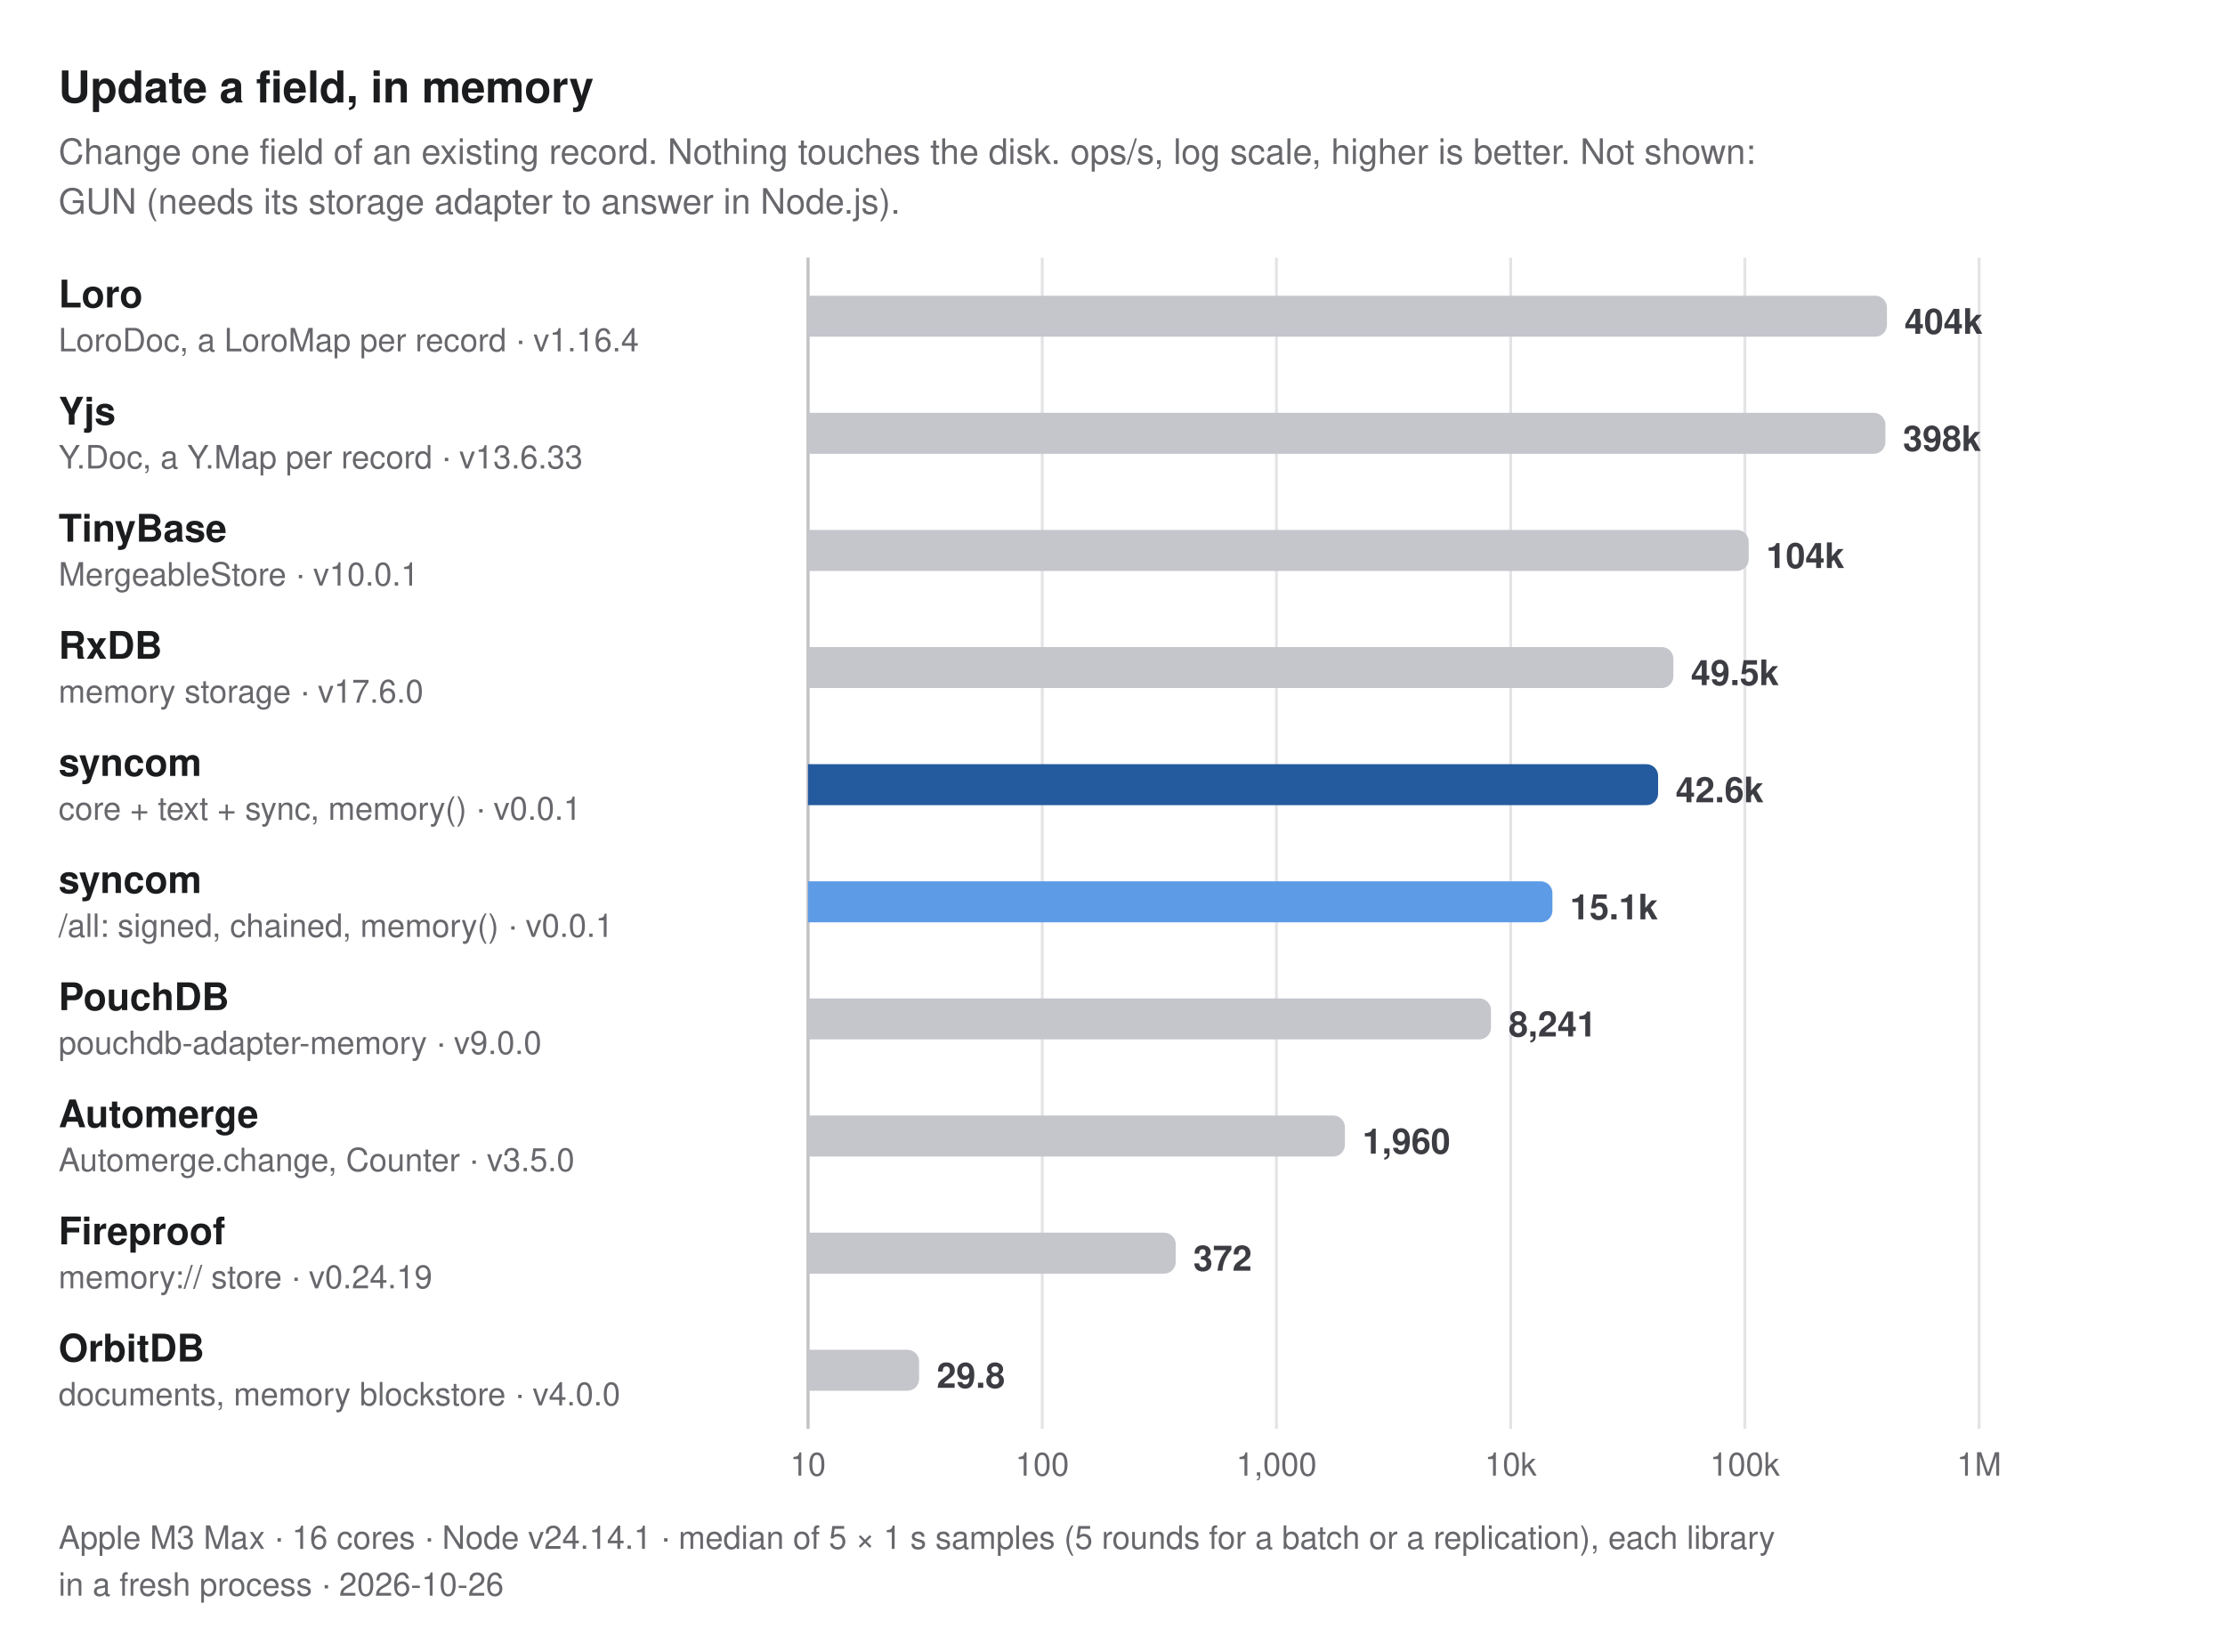
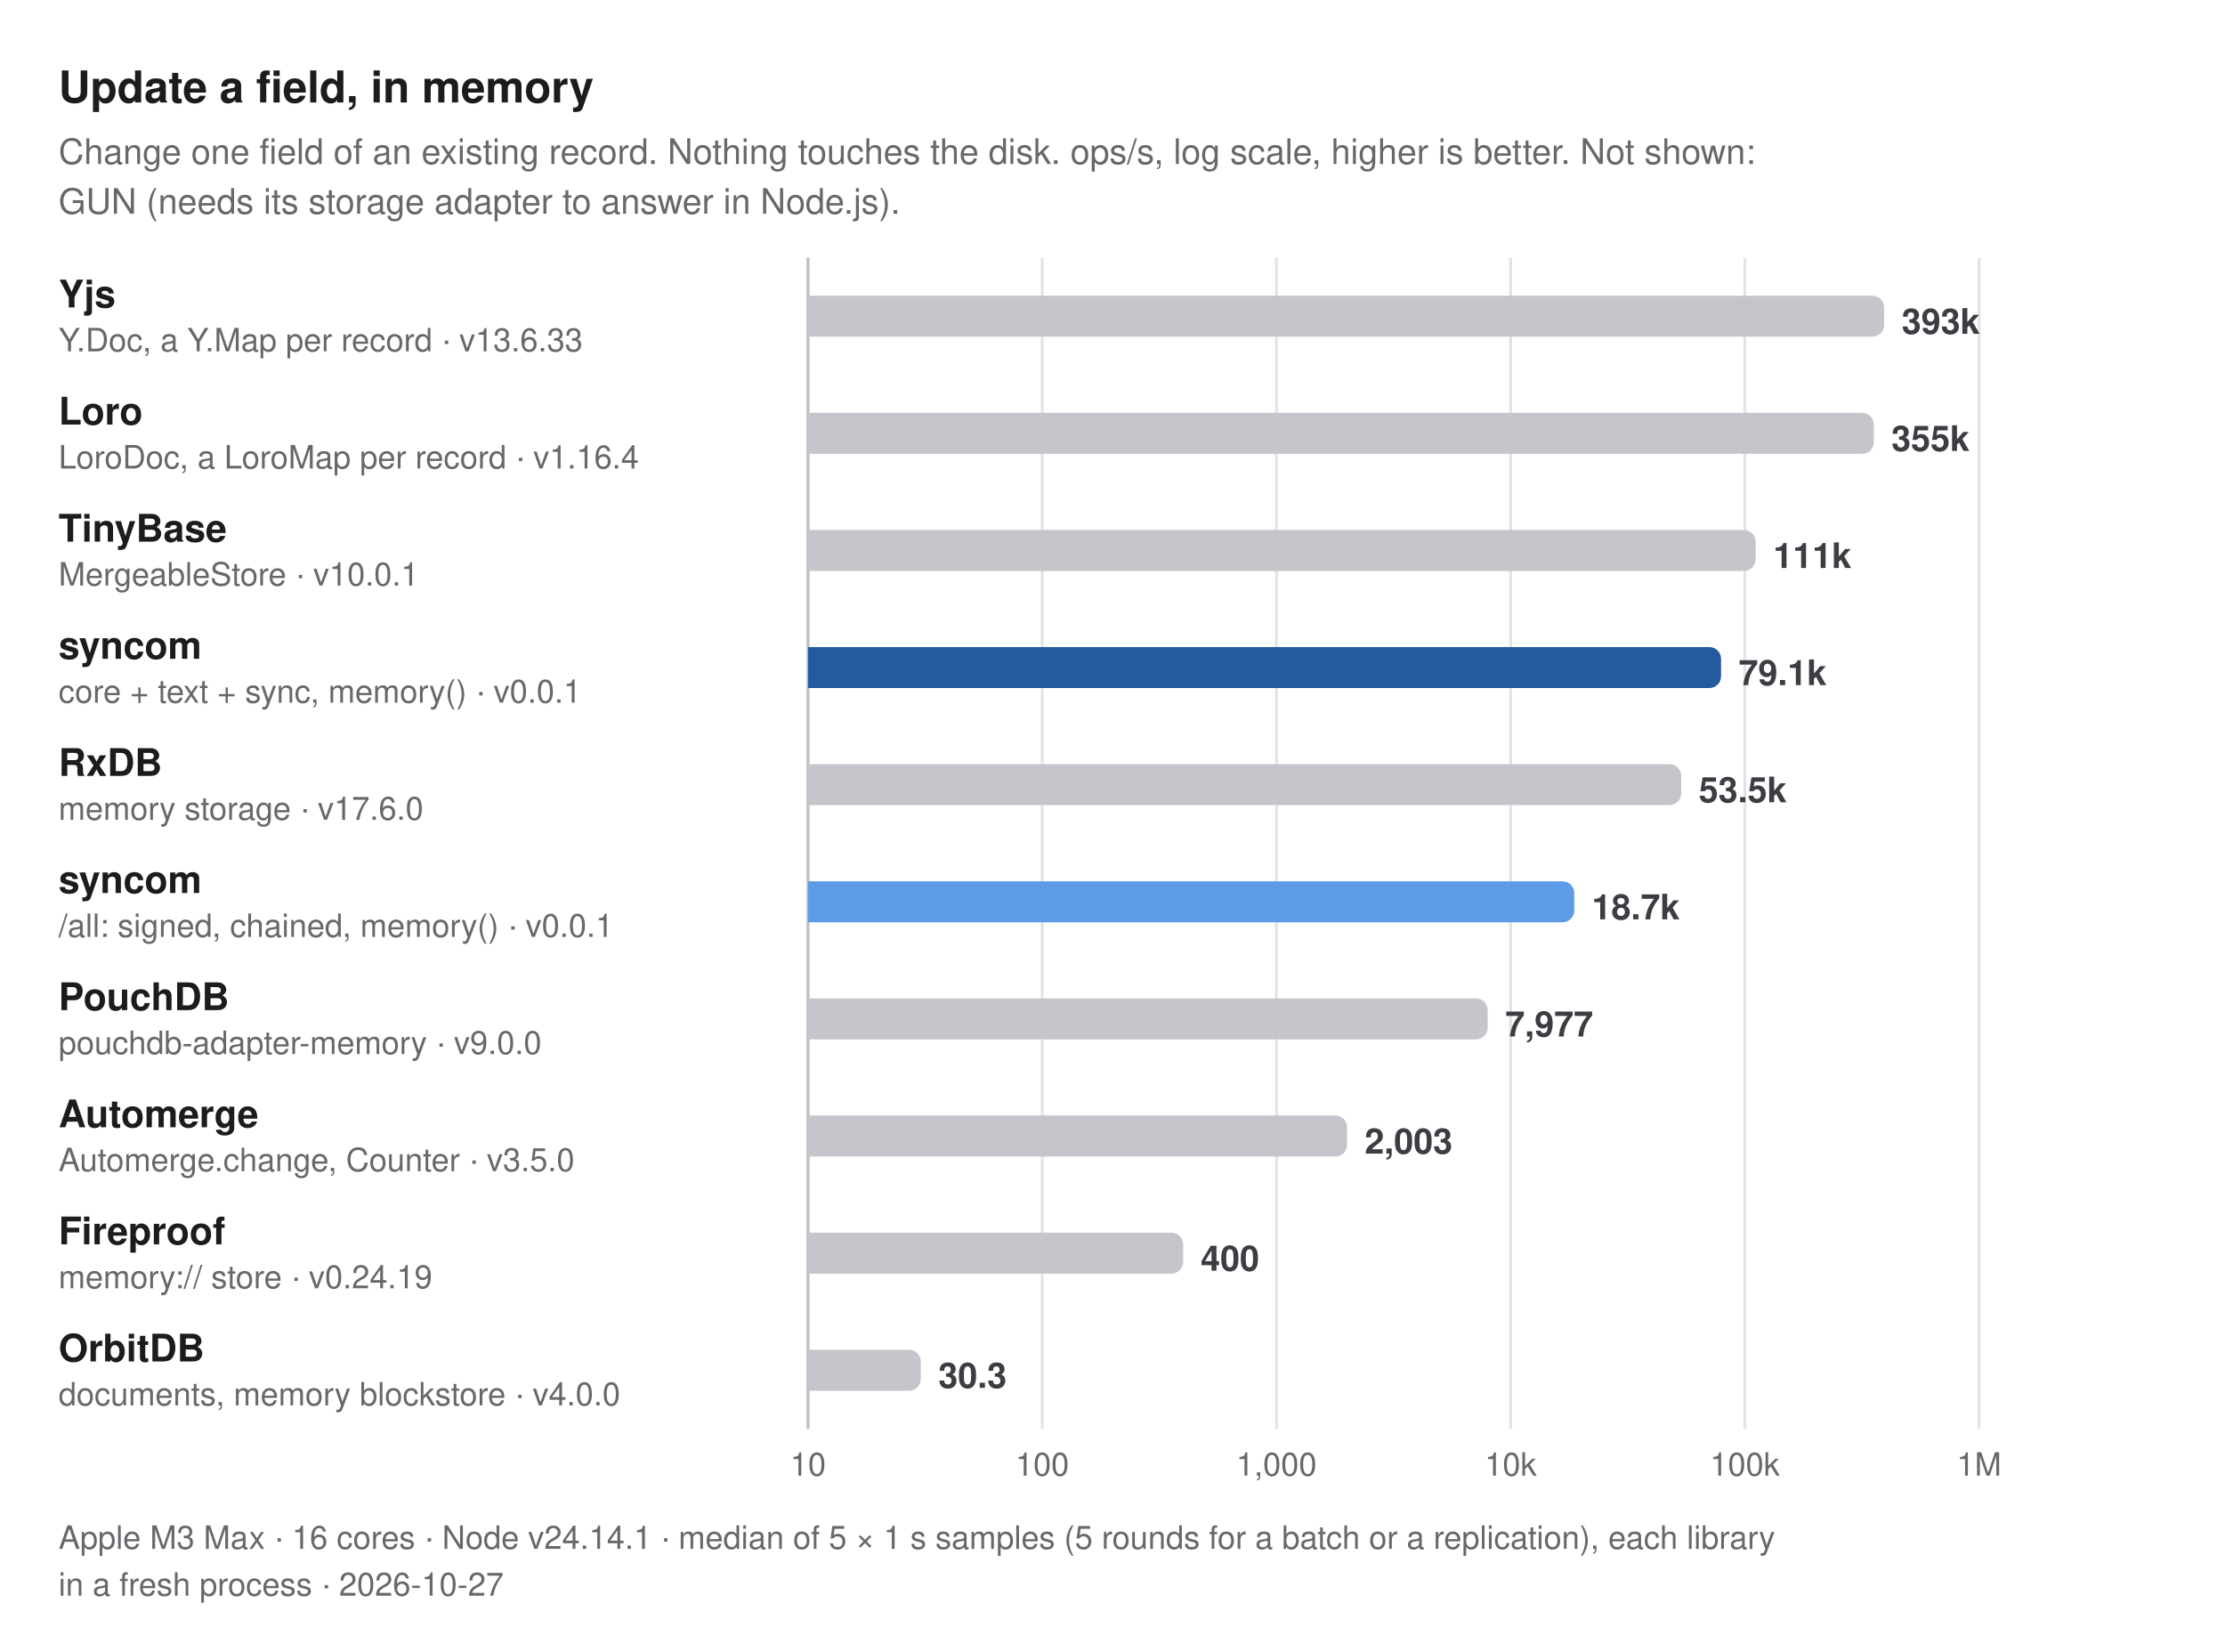
<svg xmlns="http://www.w3.org/2000/svg" width="760" height="564" viewBox="0 0 760 564" role="img" aria-label="Update a field, in memory. Change one field of an existing record. Nothing touches the disk. ops/s, log scale, higher is better. Not shown: GUN (needs its storage adapter to answer in Node.js).">
  <style>
  text { font-family: -apple-system, BlinkMacSystemFont, "Segoe UI", Helvetica, Arial, sans-serif; }
  .title { font-size: 15px; font-weight: 700; fill: #1b1c1e; }
  .subtitle, .caption { font-size: 12px; fill: #67676c; }
  .caption { font-size: 11px; }
  .group { font-size: 11px; font-weight: 600; letter-spacing: 0.06em; fill: #67676c; }
  .label { font-size: 13px; font-weight: 600; fill: #1b1c1e; }
  .label.primary, .label.secondary { font-weight: 700; }
  .sublabel { font-size: 11px; fill: #67676c; }
  .value { font-size: 12px; font-weight: 600; fill: #3c3c43; font-variant-numeric: tabular-nums; }
  .value.small { font-size: 10px; }
  .legend { font-size: 11px; fill: #3c3c43; }
  .tick { font-size: 11px; fill: #67676c; font-variant-numeric: tabular-nums; }
  .grid { stroke: #e4e4e7; stroke-width: 1; }
  .axis { stroke: #c2c2c4; stroke-width: 1; }
  .ref { stroke: #67676c; stroke-width: 1; stroke-dasharray: 3 3; }
  .bar { fill: #c4c6cc; }
  .bar.primary { fill: #245a9e; }
  .bar.secondary { fill: #5e9be6; }
  @media (prefers-color-scheme: dark) {
    .title, .label { fill: #dfdfd6; }
    .subtitle, .caption, .group, .sublabel, .tick { fill: #98989f; }
    .value, .legend { fill: #c2c2c4; }
    .grid { stroke: #2e2e32; }
    .axis { stroke: #48484c; }
    .ref { stroke: #98989f; }
    .bar { fill: #46474e; }
    .bar.primary { fill: #8dbcf2; }
    .bar.secondary { fill: #3d7bd0; }
  }
</style>
  <text class="title" x="20" y="35">Update a field, in memory</text>
  <text class="subtitle" x="20" y="56">Change one field of an existing record. Nothing touches the disk. ops/s, log scale, higher is better. Not shown:</text>
  <text class="subtitle" x="20" y="73">GUN (needs its storage adapter to answer in Node.js).</text>
  <line class="grid" x1="276" y1="88" x2="276" y2="488" />
  <text class="tick" x="276" y="504" text-anchor="middle">10</text>
  <line class="grid" x1="356" y1="88" x2="356" y2="488" />
  <text class="tick" x="356" y="504" text-anchor="middle">100</text>
  <line class="grid" x1="436" y1="88" x2="436" y2="488" />
  <text class="tick" x="436" y="504" text-anchor="middle">1,000</text>
  <line class="grid" x1="516" y1="88" x2="516" y2="488" />
  <text class="tick" x="516" y="504" text-anchor="middle">10k</text>
  <line class="grid" x1="596" y1="88" x2="596" y2="488" />
  <text class="tick" x="596" y="504" text-anchor="middle">100k</text>
  <line class="grid" x1="676" y1="88" x2="676" y2="488" />
  <text class="tick" x="676" y="504" text-anchor="middle">1M</text>
  <line class="axis" x1="276" y1="88" x2="276" y2="488" />
  <g>
-     <text class="label" x="20" y="105">Loro</text>
-     <text class="sublabel" x="20" y="120">LoroDoc, a LoroMap per record · v1.16.4</text>
-     <path class="bar" d="M276,101H640.527A4,4 0 0 1 644.527,105V111A4,4 0 0 1 640.527,115H276Z" />
-     <text class="value" x="650.527" y="114">404k</text>
+     <text class="label" x="20" y="105">Yjs</text>
+     <text class="sublabel" x="20" y="120">Y.Doc, a Y.Map per record · v13.6.33</text>
+     <path class="bar" d="M276,101H639.575A4,4 0 0 1 643.575,105V111A4,4 0 0 1 639.575,115H276Z" />
+     <text class="value" x="649.575" y="114">393k</text>
  </g>
  <g>
-     <text class="label" x="20" y="145">Yjs</text>
-     <text class="sublabel" x="20" y="160">Y.Doc, a Y.Map per record · v13.6.33</text>
-     <path class="bar" d="M276,141H639.999A4,4 0 0 1 643.999,145V151A4,4 0 0 1 639.999,155H276Z" />
-     <text class="value" x="649.999" y="154">398k</text>
+     <text class="label" x="20" y="145">Loro</text>
+     <text class="sublabel" x="20" y="160">LoroDoc, a LoroMap per record · v1.16.4</text>
+     <path class="bar" d="M276,141H636.051A4,4 0 0 1 640.051,145V151A4,4 0 0 1 636.051,155H276Z" />
+     <text class="value" x="646.051" y="154">355k</text>
  </g>
  <g>
    <text class="label" x="20" y="185">TinyBase</text>
    <text class="sublabel" x="20" y="200">MergeableStore · v10.0.1</text>
-     <path class="bar" d="M276,181H593.299A4,4 0 0 1 597.299,185V191A4,4 0 0 1 593.299,195H276Z" />
-     <text class="value" x="603.299" y="194">104k</text>
+     <path class="bar" d="M276,181H595.69A4,4 0 0 1 599.69,185V191A4,4 0 0 1 595.69,195H276Z" />
+     <text class="value" x="605.69" y="194">111k</text>
  </g>
  <g>
-     <text class="label" x="20" y="225">RxDB</text>
-     <text class="sublabel" x="20" y="240">memory storage · v17.6.0</text>
-     <path class="bar" d="M276,221H567.579A4,4 0 0 1 571.579,225V231A4,4 0 0 1 567.579,235H276Z" />
-     <text class="value" x="577.579" y="234">49.5k</text>
+     <text class="label primary" x="20" y="225">syncom</text>
+     <text class="sublabel" x="20" y="240">core + text + sync, memory() · v0.0.1</text>
+     <path class="bar primary" d="M276,221H583.866A4,4 0 0 1 587.866,225V231A4,4 0 0 1 583.866,235H276Z" />
+     <text class="value" x="593.866" y="234">79.1k</text>
  </g>
  <g>
-     <text class="label primary" x="20" y="265">syncom</text>
-     <text class="sublabel" x="20" y="280">core + text + sync, memory() · v0.0.1</text>
-     <path class="bar primary" d="M276,261H562.368A4,4 0 0 1 566.368,265V271A4,4 0 0 1 562.368,275H276Z" />
-     <text class="value" x="572.368" y="274">42.6k</text>
+     <text class="label" x="20" y="265">RxDB</text>
+     <text class="sublabel" x="20" y="280">memory storage · v17.6.0</text>
+     <path class="bar" d="M276,261H570.259A4,4 0 0 1 574.259,265V271A4,4 0 0 1 570.259,275H276Z" />
+     <text class="value" x="580.259" y="274">53.5k</text>
  </g>
  <g>
    <text class="label secondary" x="20" y="305">syncom</text>
    <text class="sublabel" x="20" y="320">/all: signed, chained, memory() · v0.0.1</text>
-     <path class="bar secondary" d="M276,301H526.267A4,4 0 0 1 530.267,305V311A4,4 0 0 1 526.267,315H276Z" />
-     <text class="value" x="536.267" y="314">15.1k</text>
+     <path class="bar secondary" d="M276,301H533.732A4,4 0 0 1 537.732,305V311A4,4 0 0 1 533.732,315H276Z" />
+     <text class="value" x="543.732" y="314">18.7k</text>
  </g>
  <g>
    <text class="label" x="20" y="345">PouchDB</text>
    <text class="sublabel" x="20" y="360">pouchdb-adapter-memory · v9.0.0</text>
-     <path class="bar" d="M276,341H505.279A4,4 0 0 1 509.279,345V351A4,4 0 0 1 505.279,355H276Z" />
-     <text class="value" x="515.279" y="354">8,241</text>
+     <path class="bar" d="M276,341H504.147A4,4 0 0 1 508.147,345V351A4,4 0 0 1 504.147,355H276Z" />
+     <text class="value" x="514.147" y="354">7,977</text>
  </g>
  <g>
    <text class="label" x="20" y="385">Automerge</text>
    <text class="sublabel" x="20" y="400">Automerge.change, Counter · v3.5.0</text>
-     <path class="bar" d="M276,381H455.388A4,4 0 0 1 459.388,385V391A4,4 0 0 1 455.388,395H276Z" />
-     <text class="value" x="465.388" y="394">1,960</text>
+     <path class="bar" d="M276,381H456.134A4,4 0 0 1 460.134,385V391A4,4 0 0 1 456.134,395H276Z" />
+     <text class="value" x="466.134" y="394">2,003</text>
  </g>
  <g>
    <text class="label" x="20" y="425">Fireproof</text>
    <text class="sublabel" x="20" y="440">memory:// store · v0.24.19</text>
-     <path class="bar" d="M276,421H397.603A4,4 0 0 1 401.603,425V431A4,4 0 0 1 397.603,435H276Z" />
-     <text class="value" x="407.603" y="434">372</text>
+     <path class="bar" d="M276,421H400.138A4,4 0 0 1 404.138,425V431A4,4 0 0 1 400.138,435H276Z" />
+     <text class="value" x="410.138" y="434">400</text>
  </g>
  <g>
    <text class="label" x="20" y="465">OrbitDB</text>
    <text class="sublabel" x="20" y="480">documents, memory blockstore · v4.0.0</text>
-     <path class="bar" d="M276,461H309.938A4,4 0 0 1 313.938,465V471A4,4 0 0 1 309.938,475H276Z" />
-     <text class="value" x="319.938" y="474">29.8</text>
+     <path class="bar" d="M276,461H310.522A4,4 0 0 1 314.522,465V471A4,4 0 0 1 310.522,475H276Z" />
+     <text class="value" x="320.522" y="474">30.3</text>
  </g>
  <text class="caption" x="20" y="529">Apple M3 Max · 16 cores · Node v24.14.1 · median of 5 × 1 s samples (5 rounds for a batch or a replication), each library</text>
-   <text class="caption" x="20" y="545">in a fresh process · 2026-10-26</text>
+   <text class="caption" x="20" y="545">in a fresh process · 2026-10-27</text>
</svg>
